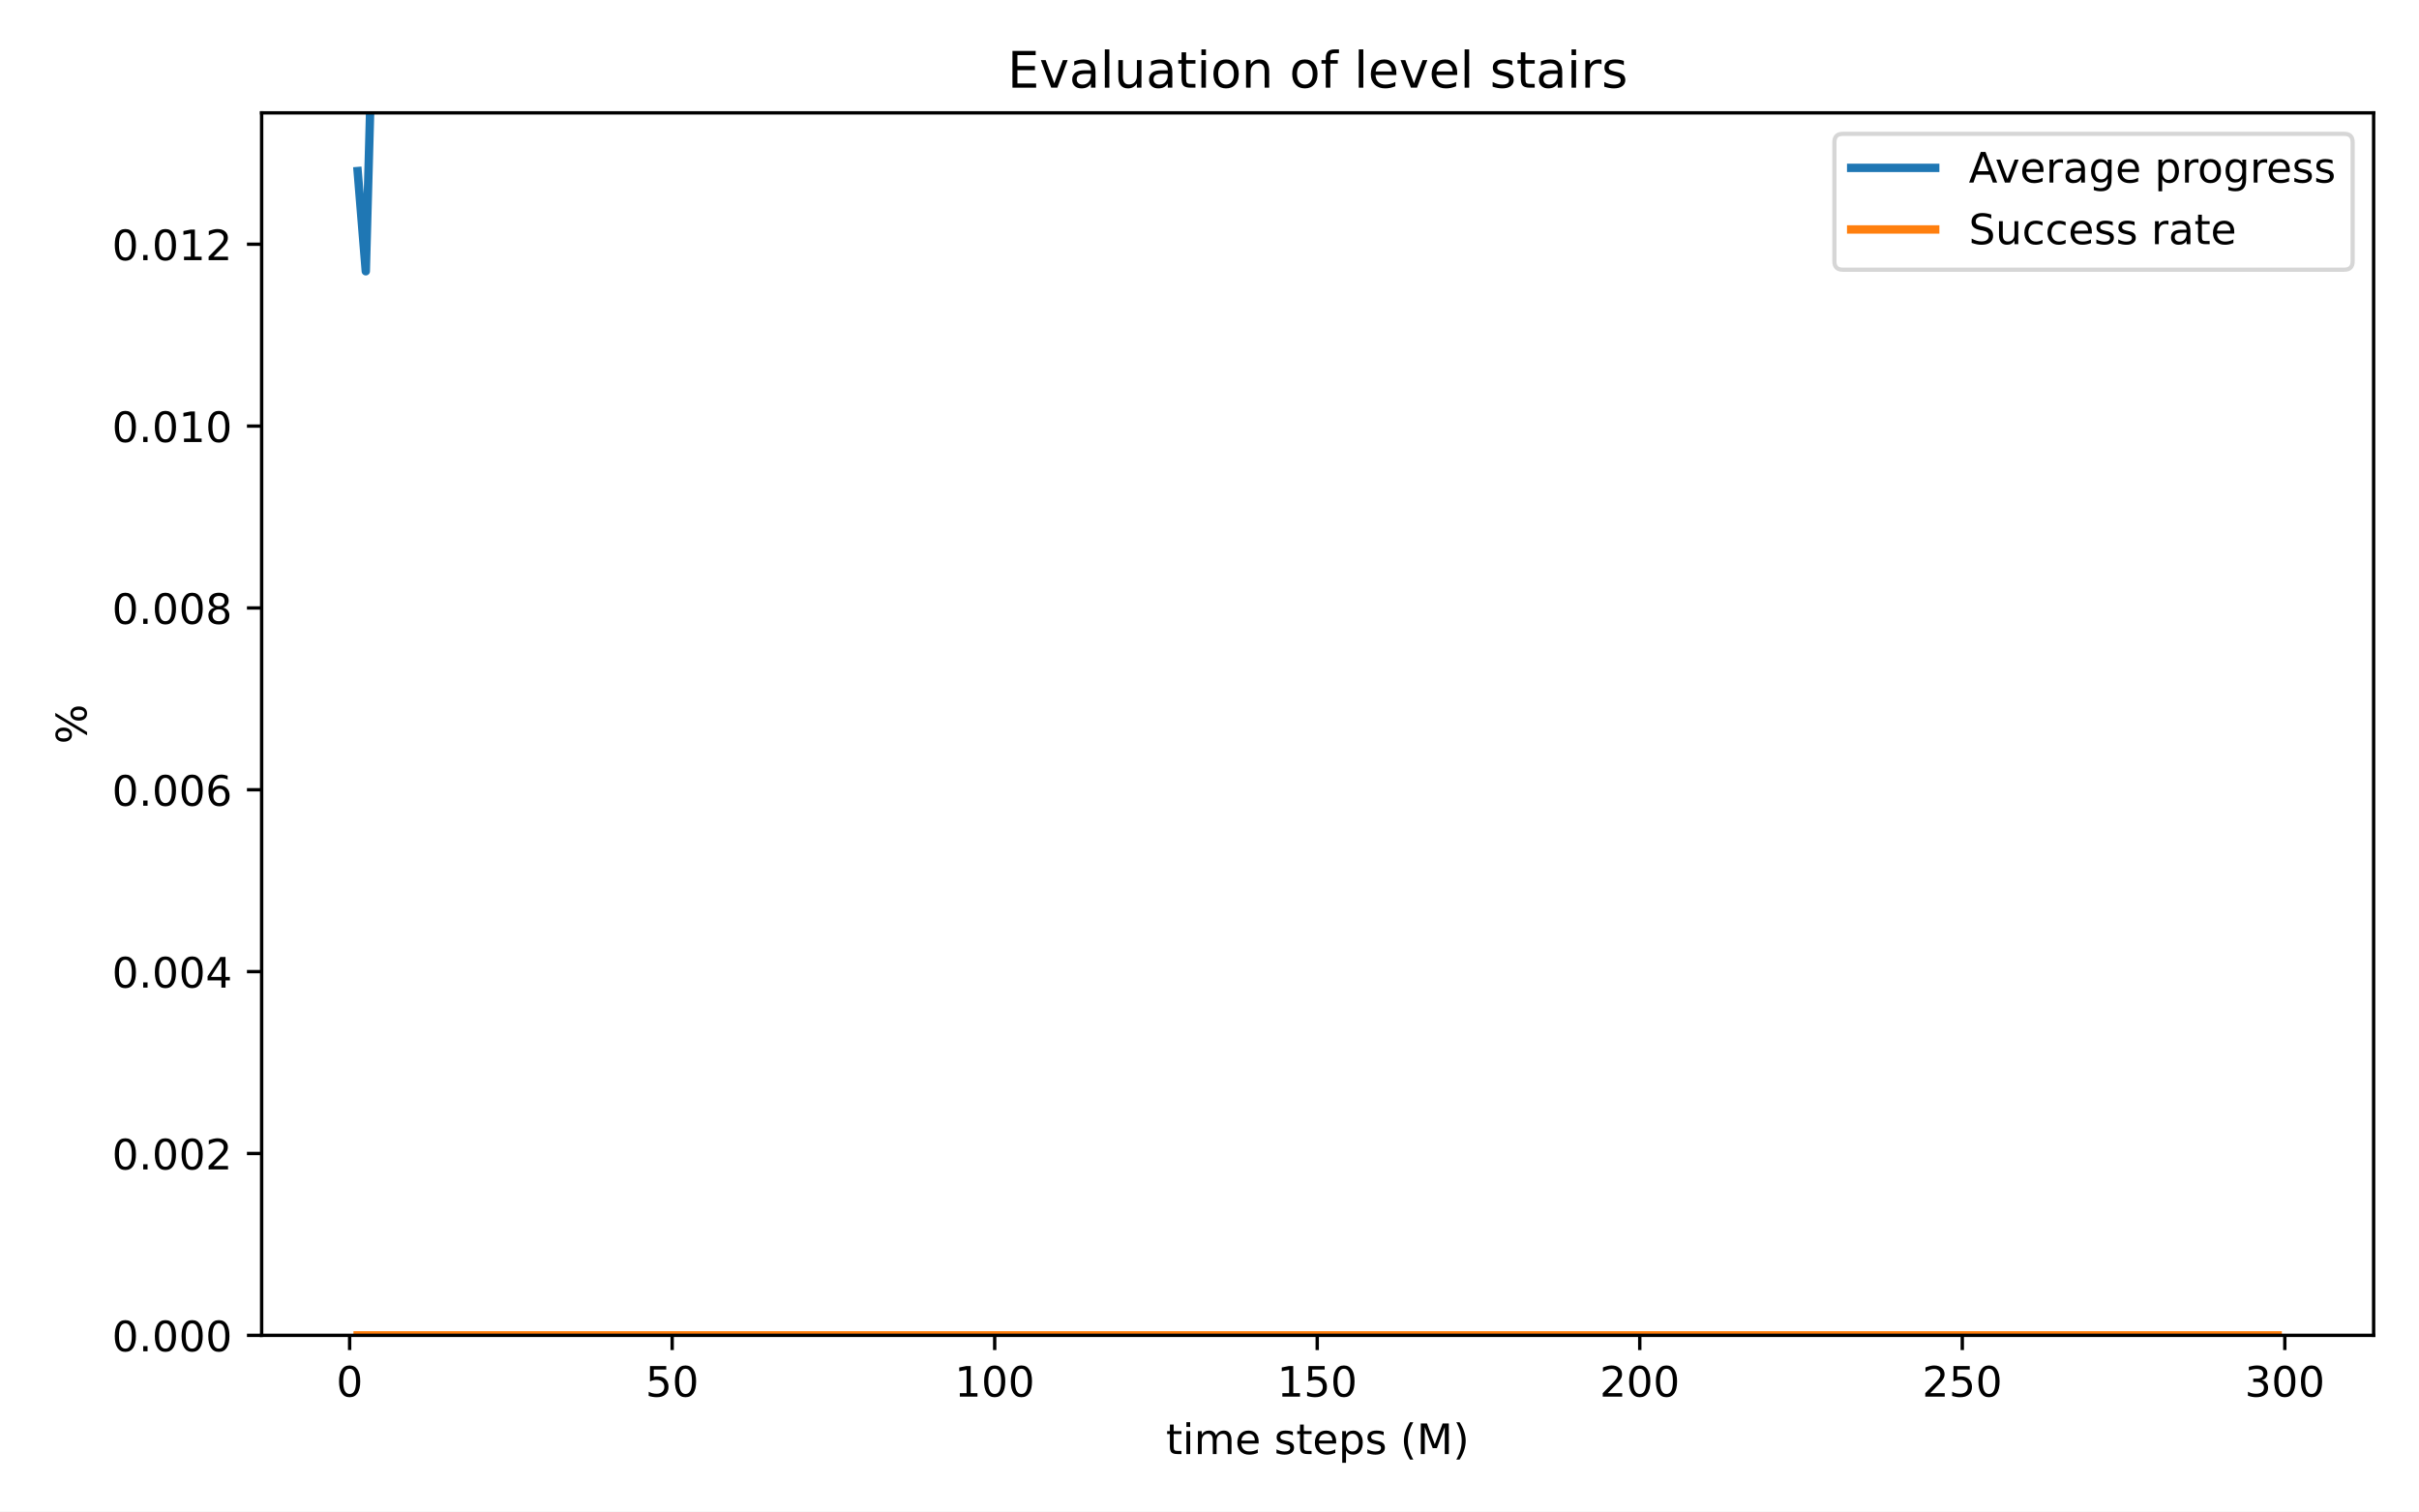
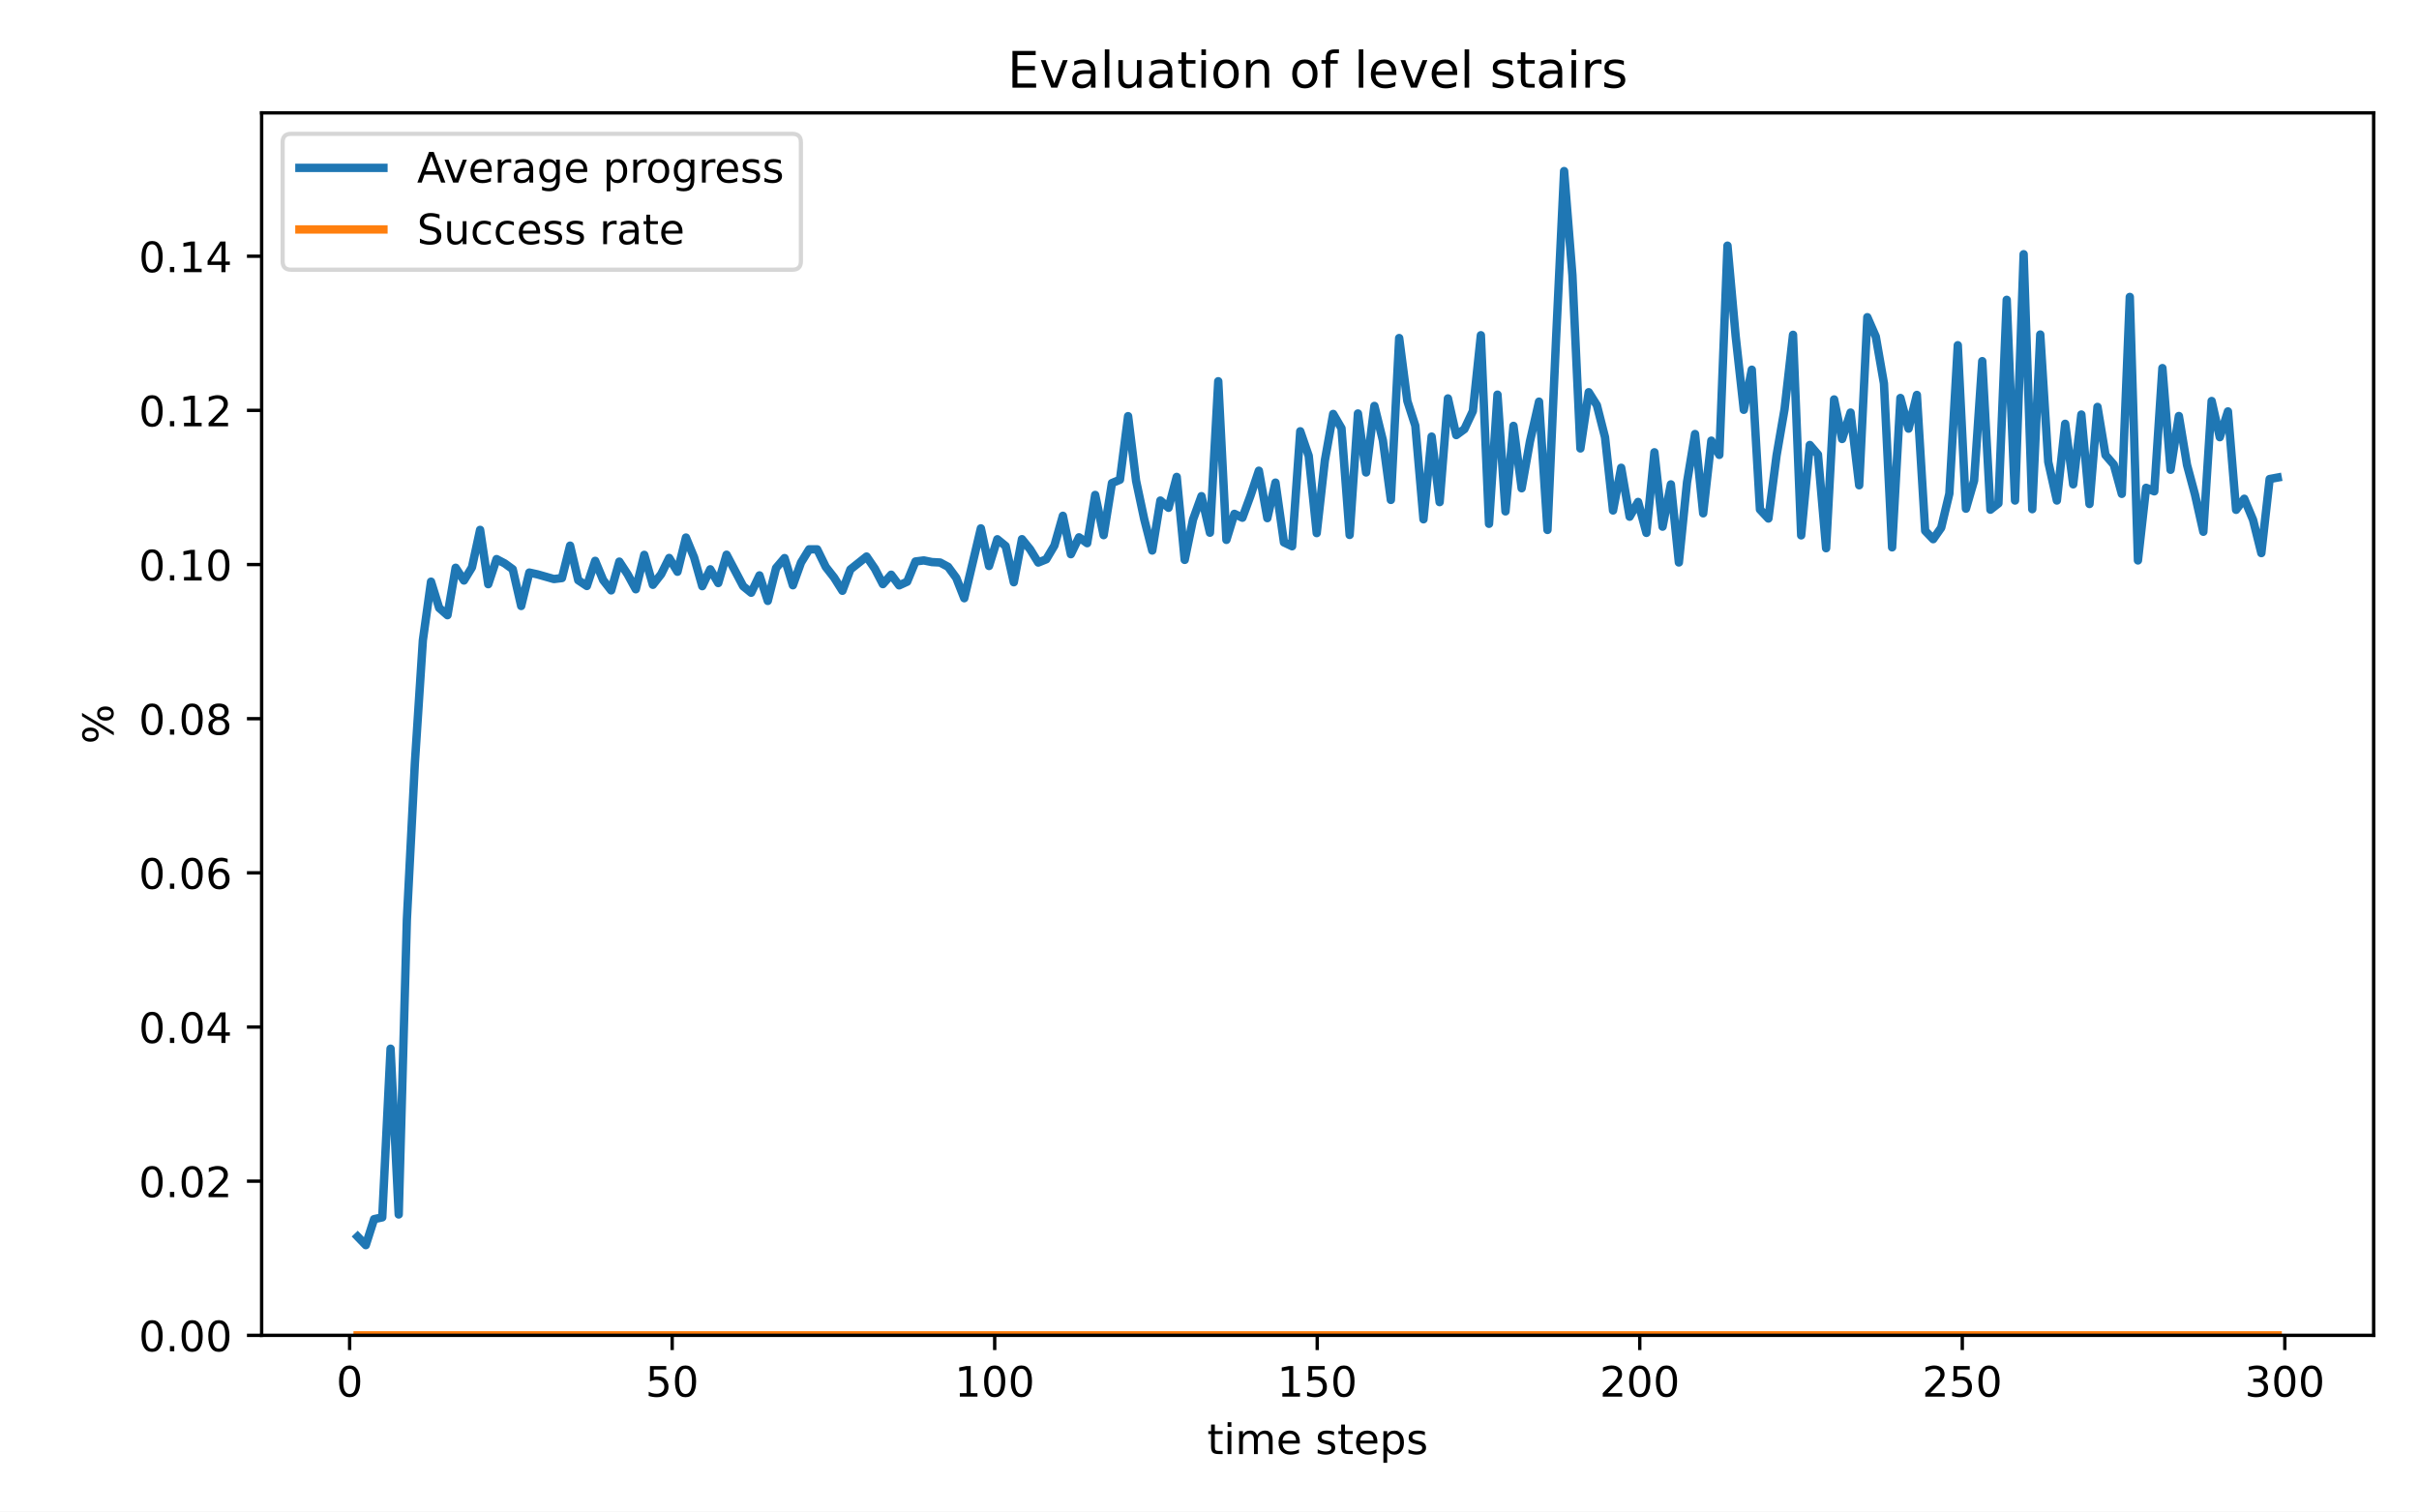
<svg xmlns="http://www.w3.org/2000/svg" xmlns:xlink="http://www.w3.org/1999/xlink" width="576pt" height="360pt" viewBox="0 0 576 360" version="1.1">
  <defs>
    <style type="text/css">*{stroke-linejoin: round; stroke-linecap: butt}</style>
  </defs>
  <g id="figure_1">
    <g id="patch_1">
      <path d="M 0 360  L 576 360  L 576 0  L 0 0  z " style="fill: #ffffff" />
    </g>
    <g id="axes_1">
      <g id="patch_2">
        <path d="M 62.3 318.04  L 565.2 318.04  L 565.2 26.88  L 62.3 26.88  z " style="fill: #ffffff" />
      </g>
      <g id="matplotlib.axis_1">
        <g id="xtick_1">
          <g id="line2d_1">
            <defs>
-               <path id="mb5eb68e9d5" d="M 0 0  L 0 3.5  " style="stroke: #000000; stroke-width: 0.8" />
-             </defs>
-             <g>
-               <use xlink:href="#mb5eb68e9d5" x="83.254" y="318.04" style="stroke: #000000; stroke-width: 0.8" />
+               <path id="m53c267e4ee" d="M 0 0  L 0 3.5  " style="stroke: #000000; stroke-width: 0.8" />
+             </defs>
+             <g>
+               <use xlink:href="#m53c267e4ee" x="83.254" y="318.04" style="stroke: #000000; stroke-width: 0.8" />
            </g>
          </g>
          <g id="text_1">
            <g transform="translate(80.07322 332.6384) scale(0.1 -0.1)">
              <defs>
                <path id="DejaVuSans-30" d="M 2034 4250  Q 1547 4250 1301 3770  Q 1056 3291 1056 2328  Q 1056 1369 1301 889  Q 1547 409 2034 409  Q 2525 409 2770 889  Q 3016 1369 3016 2328  Q 3016 3291 2770 3770  Q 2525 4250 2034 4250  z M 2034 4750  Q 2819 4750 3233 4129  Q 3647 3509 3647 2328  Q 3647 1150 3233 529  Q 2819 -91 2034 -91  Q 1250 -91 836 529  Q 422 1150 422 2328  Q 422 3509 836 4129  Q 1250 4750 2034 4750  z " transform="scale(0.015625)" />
              </defs>
              <use xlink:href="#DejaVuSans-30" />
            </g>
          </g>
        </g>
        <g id="xtick_2">
          <g id="line2d_2">
            <g>
-               <use xlink:href="#mb5eb68e9d5" x="160.054" y="318.04" style="stroke: #000000; stroke-width: 0.8" />
+               <use xlink:href="#m53c267e4ee" x="160.054" y="318.04" style="stroke: #000000; stroke-width: 0.8" />
            </g>
          </g>
          <g id="text_2">
            <g transform="translate(153.6913 332.6384) scale(0.1 -0.1)">
              <defs>
                <path id="DejaVuSans-35" d="M 691 4666  L 3169 4666  L 3169 4134  L 1269 4134  L 1269 2991  Q 1406 3038 1543 3061  Q 1681 3084 1819 3084  Q 2600 3084 3056 2656  Q 3513 2228 3513 1497  Q 3513 744 3044 326  Q 2575 -91 1722 -91  Q 1428 -91 1123 -41  Q 819 9 494 109  L 494 744  Q 775 591 1075 516  Q 1375 441 1709 441  Q 2250 441 2565 725  Q 2881 1009 2881 1497  Q 2881 1984 2565 2268  Q 2250 2553 1709 2553  Q 1456 2553 1204 2497  Q 953 2441 691 2322  L 691 4666  z " transform="scale(0.015625)" />
              </defs>
              <use xlink:href="#DejaVuSans-35" />
              <use xlink:href="#DejaVuSans-30" transform="translate(63.62305 0)" />
            </g>
          </g>
        </g>
        <g id="xtick_3">
          <g id="line2d_3">
            <g>
-               <use xlink:href="#mb5eb68e9d5" x="236.853" y="318.04" style="stroke: #000000; stroke-width: 0.8" />
+               <use xlink:href="#m53c267e4ee" x="236.853" y="318.04" style="stroke: #000000; stroke-width: 0.8" />
            </g>
          </g>
          <g id="text_3">
            <g transform="translate(227.3094 332.6384) scale(0.1 -0.1)">
              <defs>
                <path id="DejaVuSans-31" d="M 794 531  L 1825 531  L 1825 4091  L 703 3866  L 703 4441  L 1819 4666  L 2450 4666  L 2450 531  L 3481 531  L 3481 0  L 794 0  L 794 531  z " transform="scale(0.015625)" />
              </defs>
              <use xlink:href="#DejaVuSans-31" />
              <use xlink:href="#DejaVuSans-30" transform="translate(63.62305 0)" />
              <use xlink:href="#DejaVuSans-30" transform="translate(127.2461 0)" />
            </g>
          </g>
        </g>
        <g id="xtick_4">
          <g id="line2d_4">
            <g>
-               <use xlink:href="#mb5eb68e9d5" x="313.652" y="318.04" style="stroke: #000000; stroke-width: 0.8" />
+               <use xlink:href="#m53c267e4ee" x="313.652" y="318.04" style="stroke: #000000; stroke-width: 0.8" />
            </g>
          </g>
          <g id="text_4">
            <g transform="translate(304.1087 332.6384) scale(0.1 -0.1)">
              <use xlink:href="#DejaVuSans-31" />
              <use xlink:href="#DejaVuSans-35" transform="translate(63.62305 0)" />
              <use xlink:href="#DejaVuSans-30" transform="translate(127.2461 0)" />
            </g>
          </g>
        </g>
        <g id="xtick_5">
          <g id="line2d_5">
            <g>
-               <use xlink:href="#mb5eb68e9d5" x="390.452" y="318.04" style="stroke: #000000; stroke-width: 0.8" />
+               <use xlink:href="#m53c267e4ee" x="390.452" y="318.04" style="stroke: #000000; stroke-width: 0.8" />
            </g>
          </g>
          <g id="text_5">
            <g transform="translate(380.908 332.6384) scale(0.1 -0.1)">
              <defs>
                <path id="DejaVuSans-32" d="M 1228 531  L 3431 531  L 3431 0  L 469 0  L 469 531  Q 828 903 1448 1529  Q 2069 2156 2228 2338  Q 2531 2678 2651 2914  Q 2772 3150 2772 3378  Q 2772 3750 2511 3984  Q 2250 4219 1831 4219  Q 1534 4219 1204 4116  Q 875 4013 500 3803  L 500 4441  Q 881 4594 1212 4672  Q 1544 4750 1819 4750  Q 2544 4750 2975 4387  Q 3406 4025 3406 3419  Q 3406 3131 3298 2873  Q 3191 2616 2906 2266  Q 2828 2175 2409 1742  Q 1991 1309 1228 531  z " transform="scale(0.015625)" />
              </defs>
              <use xlink:href="#DejaVuSans-32" />
              <use xlink:href="#DejaVuSans-30" transform="translate(63.62305 0)" />
              <use xlink:href="#DejaVuSans-30" transform="translate(127.2461 0)" />
            </g>
          </g>
        </g>
        <g id="xtick_6">
          <g id="line2d_6">
            <g>
-               <use xlink:href="#mb5eb68e9d5" x="467.251" y="318.04" style="stroke: #000000; stroke-width: 0.8" />
+               <use xlink:href="#m53c267e4ee" x="467.251" y="318.04" style="stroke: #000000; stroke-width: 0.8" />
            </g>
          </g>
          <g id="text_6">
            <g transform="translate(457.7073 332.6384) scale(0.1 -0.1)">
              <use xlink:href="#DejaVuSans-32" />
              <use xlink:href="#DejaVuSans-35" transform="translate(63.62305 0)" />
              <use xlink:href="#DejaVuSans-30" transform="translate(127.2461 0)" />
            </g>
          </g>
        </g>
        <g id="xtick_7">
          <g id="line2d_7">
            <g>
-               <use xlink:href="#mb5eb68e9d5" x="544.05" y="318.04" style="stroke: #000000; stroke-width: 0.8" />
+               <use xlink:href="#m53c267e4ee" x="544.05" y="318.04" style="stroke: #000000; stroke-width: 0.8" />
            </g>
          </g>
          <g id="text_7">
            <g transform="translate(534.5066 332.6384) scale(0.1 -0.1)">
              <defs>
                <path id="DejaVuSans-33" d="M 2597 2516  Q 3050 2419 3304 2112  Q 3559 1806 3559 1356  Q 3559 666 3084 287  Q 2609 -91 1734 -91  Q 1441 -91 1130 -33  Q 819 25 488 141  L 488 750  Q 750 597 1062 519  Q 1375 441 1716 441  Q 2309 441 2620 675  Q 2931 909 2931 1356  Q 2931 1769 2642 2001  Q 2353 2234 1838 2234  L 1294 2234  L 1294 2753  L 1863 2753  Q 2328 2753 2575 2939  Q 2822 3125 2822 3475  Q 2822 3834 2567 4026  Q 2313 4219 1838 4219  Q 1578 4219 1281 4162  Q 984 4106 628 3988  L 628 4550  Q 988 4650 1302 4700  Q 1616 4750 1894 4750  Q 2613 4750 3031 4423  Q 3450 4097 3450 3541  Q 3450 3153 3228 2886  Q 3006 2619 2597 2516  z " transform="scale(0.015625)" />
              </defs>
              <use xlink:href="#DejaVuSans-33" />
              <use xlink:href="#DejaVuSans-30" transform="translate(63.62305 0)" />
              <use xlink:href="#DejaVuSans-30" transform="translate(127.2461 0)" />
            </g>
          </g>
        </g>
        <g id="text_8">
-           <g transform="translate(277.6398 346.3166) scale(0.1 -0.1)">
+           <g transform="translate(287.4445 346.3166) scale(0.1 -0.1)">
            <defs>
              <path id="DejaVuSans-74" d="M 1172 4494  L 1172 3500  L 2356 3500  L 2356 3053  L 1172 3053  L 1172 1153  Q 1172 725 1289 603  Q 1406 481 1766 481  L 2356 481  L 2356 0  L 1766 0  Q 1100 0 847 248  Q 594 497 594 1153  L 594 3053  L 172 3053  L 172 3500  L 594 3500  L 594 4494  L 1172 4494  z " transform="scale(0.015625)" />
              <path id="DejaVuSans-69" d="M 603 3500  L 1178 3500  L 1178 0  L 603 0  L 603 3500  z M 603 4863  L 1178 4863  L 1178 4134  L 603 4134  L 603 4863  z " transform="scale(0.015625)" />
              <path id="DejaVuSans-6d" d="M 3328 2828  Q 3544 3216 3844 3400  Q 4144 3584 4550 3584  Q 5097 3584 5394 3201  Q 5691 2819 5691 2113  L 5691 0  L 5113 0  L 5113 2094  Q 5113 2597 4934 2840  Q 4756 3084 4391 3084  Q 3944 3084 3684 2787  Q 3425 2491 3425 1978  L 3425 0  L 2847 0  L 2847 2094  Q 2847 2600 2669 2842  Q 2491 3084 2119 3084  Q 1678 3084 1418 2786  Q 1159 2488 1159 1978  L 1159 0  L 581 0  L 581 3500  L 1159 3500  L 1159 2956  Q 1356 3278 1631 3431  Q 1906 3584 2284 3584  Q 2666 3584 2933 3390  Q 3200 3197 3328 2828  z " transform="scale(0.015625)" />
              <path id="DejaVuSans-65" d="M 3597 1894  L 3597 1613  L 953 1613  Q 991 1019 1311 708  Q 1631 397 2203 397  Q 2534 397 2845 478  Q 3156 559 3463 722  L 3463 178  Q 3153 47 2828 -22  Q 2503 -91 2169 -91  Q 1331 -91 842 396  Q 353 884 353 1716  Q 353 2575 817 3079  Q 1281 3584 2069 3584  Q 2775 3584 3186 3129  Q 3597 2675 3597 1894  z M 3022 2063  Q 3016 2534 2758 2815  Q 2500 3097 2075 3097  Q 1594 3097 1305 2825  Q 1016 2553 972 2059  L 3022 2063  z " transform="scale(0.015625)" />
              <path id="DejaVuSans-20" transform="scale(0.015625)" />
              <path id="DejaVuSans-73" d="M 2834 3397  L 2834 2853  Q 2591 2978 2328 3040  Q 2066 3103 1784 3103  Q 1356 3103 1142 2972  Q 928 2841 928 2578  Q 928 2378 1081 2264  Q 1234 2150 1697 2047  L 1894 2003  Q 2506 1872 2764 1633  Q 3022 1394 3022 966  Q 3022 478 2636 193  Q 2250 -91 1575 -91  Q 1294 -91 989 -36  Q 684 19 347 128  L 347 722  Q 666 556 975 473  Q 1284 391 1588 391  Q 1994 391 2212 530  Q 2431 669 2431 922  Q 2431 1156 2273 1281  Q 2116 1406 1581 1522  L 1381 1569  Q 847 1681 609 1914  Q 372 2147 372 2553  Q 372 3047 722 3315  Q 1072 3584 1716 3584  Q 2034 3584 2315 3537  Q 2597 3491 2834 3397  z " transform="scale(0.015625)" />
              <path id="DejaVuSans-70" d="M 1159 525  L 1159 -1331  L 581 -1331  L 581 3500  L 1159 3500  L 1159 2969  Q 1341 3281 1617 3432  Q 1894 3584 2278 3584  Q 2916 3584 3314 3078  Q 3713 2572 3713 1747  Q 3713 922 3314 415  Q 2916 -91 2278 -91  Q 1894 -91 1617 61  Q 1341 213 1159 525  z M 3116 1747  Q 3116 2381 2855 2742  Q 2594 3103 2138 3103  Q 1681 3103 1420 2742  Q 1159 2381 1159 1747  Q 1159 1113 1420 752  Q 1681 391 2138 391  Q 2594 391 2855 752  Q 3116 1113 3116 1747  z " transform="scale(0.015625)" />
-               <path id="DejaVuSans-28" d="M 1984 4856  Q 1566 4138 1362 3434  Q 1159 2731 1159 2009  Q 1159 1288 1364 580  Q 1569 -128 1984 -844  L 1484 -844  Q 1016 -109 783 600  Q 550 1309 550 2009  Q 550 2706 781 3412  Q 1013 4119 1484 4856  L 1984 4856  z " transform="scale(0.015625)" />
-               <path id="DejaVuSans-4d" d="M 628 4666  L 1569 4666  L 2759 1491  L 3956 4666  L 4897 4666  L 4897 0  L 4281 0  L 4281 4097  L 3078 897  L 2444 897  L 1241 4097  L 1241 0  L 628 0  L 628 4666  z " transform="scale(0.015625)" />
-               <path id="DejaVuSans-29" d="M 513 4856  L 1013 4856  Q 1481 4119 1714 3412  Q 1947 2706 1947 2009  Q 1947 1309 1714 600  Q 1481 -109 1013 -844  L 513 -844  Q 928 -128 1133 580  Q 1338 1288 1338 2009  Q 1338 2731 1133 3434  Q 928 4138 513 4856  z " transform="scale(0.015625)" />
            </defs>
            <use xlink:href="#DejaVuSans-74" />
            <use xlink:href="#DejaVuSans-69" transform="translate(39.20898 0)" />
            <use xlink:href="#DejaVuSans-6d" transform="translate(66.99219 0)" />
            <use xlink:href="#DejaVuSans-65" transform="translate(164.4043 0)" />
            <use xlink:href="#DejaVuSans-20" transform="translate(225.9277 0)" />
            <use xlink:href="#DejaVuSans-73" transform="translate(257.7148 0)" />
            <use xlink:href="#DejaVuSans-74" transform="translate(309.8145 0)" />
            <use xlink:href="#DejaVuSans-65" transform="translate(349.0234 0)" />
            <use xlink:href="#DejaVuSans-70" transform="translate(410.5469 0)" />
            <use xlink:href="#DejaVuSans-73" transform="translate(474.0234 0)" />
-             <use xlink:href="#DejaVuSans-20" transform="translate(526.123 0)" />
-             <use xlink:href="#DejaVuSans-28" transform="translate(557.9102 0)" />
-             <use xlink:href="#DejaVuSans-4d" transform="translate(596.9238 0)" />
-             <use xlink:href="#DejaVuSans-29" transform="translate(683.2031 0)" />
          </g>
        </g>
      </g>
      <g id="matplotlib.axis_2">
        <g id="ytick_1">
          <g id="line2d_8">
            <defs>
-               <path id="mfdbe620d5a" d="M 0 0  L -3.5 0  " style="stroke: #000000; stroke-width: 0.8" />
-             </defs>
-             <g>
-               <use xlink:href="#mfdbe620d5a" x="62.3" y="318.04" style="stroke: #000000; stroke-width: 0.8" />
+               <path id="md6668e023e" d="M 0 0  L -3.5 0  " style="stroke: #000000; stroke-width: 0.8" />
+             </defs>
+             <g>
+               <use xlink:href="#md6668e023e" x="62.3" y="318.04" style="stroke: #000000; stroke-width: 0.8" />
            </g>
          </g>
          <g id="text_9">
-             <g transform="translate(26.67188 321.8392) scale(0.1 -0.1)">
+             <g transform="translate(33.03437 321.8392) scale(0.1 -0.1)">
              <defs>
                <path id="DejaVuSans-2e" d="M 684 794  L 1344 794  L 1344 0  L 684 0  L 684 794  z " transform="scale(0.015625)" />
              </defs>
              <use xlink:href="#DejaVuSans-30" />
              <use xlink:href="#DejaVuSans-2e" transform="translate(63.62305 0)" />
              <use xlink:href="#DejaVuSans-30" transform="translate(95.41016 0)" />
              <use xlink:href="#DejaVuSans-30" transform="translate(159.0332 0)" />
-               <use xlink:href="#DejaVuSans-30" transform="translate(222.6562 0)" />
            </g>
          </g>
        </g>
        <g id="ytick_2">
          <g id="line2d_9">
            <g>
-               <use xlink:href="#mfdbe620d5a" x="62.3" y="274.728" style="stroke: #000000; stroke-width: 0.8" />
+               <use xlink:href="#md6668e023e" x="62.3" y="281.323" style="stroke: #000000; stroke-width: 0.8" />
            </g>
          </g>
          <g id="text_10">
-             <g transform="translate(26.67188 278.5275) scale(0.1 -0.1)">
+             <g transform="translate(33.03437 285.1222) scale(0.1 -0.1)">
              <use xlink:href="#DejaVuSans-30" />
              <use xlink:href="#DejaVuSans-2e" transform="translate(63.62305 0)" />
              <use xlink:href="#DejaVuSans-30" transform="translate(95.41016 0)" />
-               <use xlink:href="#DejaVuSans-30" transform="translate(159.0332 0)" />
-               <use xlink:href="#DejaVuSans-32" transform="translate(222.6562 0)" />
+               <use xlink:href="#DejaVuSans-32" transform="translate(159.0332 0)" />
            </g>
          </g>
        </g>
        <g id="ytick_3">
          <g id="line2d_10">
            <g>
-               <use xlink:href="#mfdbe620d5a" x="62.3" y="231.417" style="stroke: #000000; stroke-width: 0.8" />
+               <use xlink:href="#md6668e023e" x="62.3" y="244.606" style="stroke: #000000; stroke-width: 0.8" />
            </g>
          </g>
          <g id="text_11">
-             <g transform="translate(26.67188 235.2158) scale(0.1 -0.1)">
+             <g transform="translate(33.03437 248.4052) scale(0.1 -0.1)">
              <defs>
                <path id="DejaVuSans-34" d="M 2419 4116  L 825 1625  L 2419 1625  L 2419 4116  z M 2253 4666  L 3047 4666  L 3047 1625  L 3713 1625  L 3713 1100  L 3047 1100  L 3047 0  L 2419 0  L 2419 1100  L 313 1100  L 313 1709  L 2253 4666  z " transform="scale(0.015625)" />
              </defs>
              <use xlink:href="#DejaVuSans-30" />
              <use xlink:href="#DejaVuSans-2e" transform="translate(63.62305 0)" />
              <use xlink:href="#DejaVuSans-30" transform="translate(95.41016 0)" />
-               <use xlink:href="#DejaVuSans-30" transform="translate(159.0332 0)" />
-               <use xlink:href="#DejaVuSans-34" transform="translate(222.6562 0)" />
+               <use xlink:href="#DejaVuSans-34" transform="translate(159.0332 0)" />
            </g>
          </g>
        </g>
        <g id="ytick_4">
          <g id="line2d_11">
            <g>
-               <use xlink:href="#mfdbe620d5a" x="62.3" y="188.105" style="stroke: #000000; stroke-width: 0.8" />
+               <use xlink:href="#md6668e023e" x="62.3" y="207.889" style="stroke: #000000; stroke-width: 0.8" />
            </g>
          </g>
          <g id="text_12">
-             <g transform="translate(26.67188 191.9041) scale(0.1 -0.1)">
+             <g transform="translate(33.03437 211.6882) scale(0.1 -0.1)">
              <defs>
                <path id="DejaVuSans-36" d="M 2113 2584  Q 1688 2584 1439 2293  Q 1191 2003 1191 1497  Q 1191 994 1439 701  Q 1688 409 2113 409  Q 2538 409 2786 701  Q 3034 994 3034 1497  Q 3034 2003 2786 2293  Q 2538 2584 2113 2584  z M 3366 4563  L 3366 3988  Q 3128 4100 2886 4159  Q 2644 4219 2406 4219  Q 1781 4219 1451 3797  Q 1122 3375 1075 2522  Q 1259 2794 1537 2939  Q 1816 3084 2150 3084  Q 2853 3084 3261 2657  Q 3669 2231 3669 1497  Q 3669 778 3244 343  Q 2819 -91 2113 -91  Q 1303 -91 875 529  Q 447 1150 447 2328  Q 447 3434 972 4092  Q 1497 4750 2381 4750  Q 2619 4750 2861 4703  Q 3103 4656 3366 4563  z " transform="scale(0.015625)" />
              </defs>
              <use xlink:href="#DejaVuSans-30" />
              <use xlink:href="#DejaVuSans-2e" transform="translate(63.62305 0)" />
              <use xlink:href="#DejaVuSans-30" transform="translate(95.41016 0)" />
-               <use xlink:href="#DejaVuSans-30" transform="translate(159.0332 0)" />
-               <use xlink:href="#DejaVuSans-36" transform="translate(222.6562 0)" />
+               <use xlink:href="#DejaVuSans-36" transform="translate(159.0332 0)" />
            </g>
          </g>
        </g>
        <g id="ytick_5">
          <g id="line2d_12">
            <g>
-               <use xlink:href="#mfdbe620d5a" x="62.3" y="144.793" style="stroke: #000000; stroke-width: 0.8" />
+               <use xlink:href="#md6668e023e" x="62.3" y="171.172" style="stroke: #000000; stroke-width: 0.8" />
            </g>
          </g>
          <g id="text_13">
-             <g transform="translate(26.67188 148.5924) scale(0.1 -0.1)">
+             <g transform="translate(33.03437 174.9711) scale(0.1 -0.1)">
              <defs>
                <path id="DejaVuSans-38" d="M 2034 2216  Q 1584 2216 1326 1975  Q 1069 1734 1069 1313  Q 1069 891 1326 650  Q 1584 409 2034 409  Q 2484 409 2743 651  Q 3003 894 3003 1313  Q 3003 1734 2745 1975  Q 2488 2216 2034 2216  z M 1403 2484  Q 997 2584 770 2862  Q 544 3141 544 3541  Q 544 4100 942 4425  Q 1341 4750 2034 4750  Q 2731 4750 3128 4425  Q 3525 4100 3525 3541  Q 3525 3141 3298 2862  Q 3072 2584 2669 2484  Q 3125 2378 3379 2068  Q 3634 1759 3634 1313  Q 3634 634 3220 271  Q 2806 -91 2034 -91  Q 1263 -91 848 271  Q 434 634 434 1313  Q 434 1759 690 2068  Q 947 2378 1403 2484  z M 1172 3481  Q 1172 3119 1398 2916  Q 1625 2713 2034 2713  Q 2441 2713 2670 2916  Q 2900 3119 2900 3481  Q 2900 3844 2670 4047  Q 2441 4250 2034 4250  Q 1625 4250 1398 4047  Q 1172 3844 1172 3481  z " transform="scale(0.015625)" />
              </defs>
              <use xlink:href="#DejaVuSans-30" />
              <use xlink:href="#DejaVuSans-2e" transform="translate(63.62305 0)" />
              <use xlink:href="#DejaVuSans-30" transform="translate(95.41016 0)" />
-               <use xlink:href="#DejaVuSans-30" transform="translate(159.0332 0)" />
-               <use xlink:href="#DejaVuSans-38" transform="translate(222.6562 0)" />
+               <use xlink:href="#DejaVuSans-38" transform="translate(159.0332 0)" />
            </g>
          </g>
        </g>
        <g id="ytick_6">
          <g id="line2d_13">
            <g>
-               <use xlink:href="#mfdbe620d5a" x="62.3" y="101.481" style="stroke: #000000; stroke-width: 0.8" />
+               <use xlink:href="#md6668e023e" x="62.3" y="134.455" style="stroke: #000000; stroke-width: 0.8" />
            </g>
          </g>
          <g id="text_14">
-             <g transform="translate(26.67188 105.2807) scale(0.1 -0.1)">
-               <use xlink:href="#DejaVuSans-30" />
-               <use xlink:href="#DejaVuSans-2e" transform="translate(63.62305 0)" />
-               <use xlink:href="#DejaVuSans-30" transform="translate(95.41016 0)" />
-               <use xlink:href="#DejaVuSans-31" transform="translate(159.0332 0)" />
-               <use xlink:href="#DejaVuSans-30" transform="translate(222.6562 0)" />
+             <g transform="translate(33.03437 138.2541) scale(0.1 -0.1)">
+               <use xlink:href="#DejaVuSans-30" />
+               <use xlink:href="#DejaVuSans-2e" transform="translate(63.62305 0)" />
+               <use xlink:href="#DejaVuSans-31" transform="translate(95.41016 0)" />
+               <use xlink:href="#DejaVuSans-30" transform="translate(159.0332 0)" />
            </g>
          </g>
        </g>
        <g id="ytick_7">
          <g id="line2d_14">
            <g>
-               <use xlink:href="#mfdbe620d5a" x="62.3" y="58.17" style="stroke: #000000; stroke-width: 0.8" />
+               <use xlink:href="#md6668e023e" x="62.3" y="97.738" style="stroke: #000000; stroke-width: 0.8" />
            </g>
          </g>
          <g id="text_15">
-             <g transform="translate(26.67188 61.96899) scale(0.1 -0.1)">
-               <use xlink:href="#DejaVuSans-30" />
-               <use xlink:href="#DejaVuSans-2e" transform="translate(63.62305 0)" />
-               <use xlink:href="#DejaVuSans-30" transform="translate(95.41016 0)" />
-               <use xlink:href="#DejaVuSans-31" transform="translate(159.0332 0)" />
-               <use xlink:href="#DejaVuSans-32" transform="translate(222.6562 0)" />
-             </g>
-           </g>
-         </g>
-         <g id="text_16">
-           <g transform="translate(20.59219 177.2108) rotate(-90) scale(0.1 -0.1)">
+             <g transform="translate(33.03437 101.5371) scale(0.1 -0.1)">
+               <use xlink:href="#DejaVuSans-30" />
+               <use xlink:href="#DejaVuSans-2e" transform="translate(63.62305 0)" />
+               <use xlink:href="#DejaVuSans-31" transform="translate(95.41016 0)" />
+               <use xlink:href="#DejaVuSans-32" transform="translate(159.0332 0)" />
+             </g>
+           </g>
+         </g>
+         <g id="ytick_8">
+           <g id="line2d_15">
+             <g>
+               <use xlink:href="#md6668e023e" x="62.3" y="61.021" style="stroke: #000000; stroke-width: 0.8" />
+             </g>
+           </g>
+           <g id="text_16">
+             <g transform="translate(33.03437 64.82007) scale(0.1 -0.1)">
+               <use xlink:href="#DejaVuSans-30" />
+               <use xlink:href="#DejaVuSans-2e" transform="translate(63.62305 0)" />
+               <use xlink:href="#DejaVuSans-31" transform="translate(95.41016 0)" />
+               <use xlink:href="#DejaVuSans-34" transform="translate(159.0332 0)" />
+             </g>
+           </g>
+         </g>
+         <g id="text_17">
+           <g transform="translate(26.95469 177.2108) rotate(-90) scale(0.1 -0.1)">
            <defs>
              <path id="DejaVuSans-25" d="M 4653 2053  Q 4381 2053 4226 1822  Q 4072 1591 4072 1178  Q 4072 772 4226 539  Q 4381 306 4653 306  Q 4919 306 5073 539  Q 5228 772 5228 1178  Q 5228 1588 5073 1820  Q 4919 2053 4653 2053  z M 4653 2450  Q 5147 2450 5437 2106  Q 5728 1763 5728 1178  Q 5728 594 5436 251  Q 5144 -91 4653 -91  Q 4153 -91 3862 251  Q 3572 594 3572 1178  Q 3572 1766 3864 2108  Q 4156 2450 4653 2450  z M 1428 4353  Q 1159 4353 1004 4120  Q 850 3888 850 3481  Q 850 3069 1003 2837  Q 1156 2606 1428 2606  Q 1700 2606 1854 2837  Q 2009 3069 2009 3481  Q 2009 3884 1853 4118  Q 1697 4353 1428 4353  z M 4250 4750  L 4750 4750  L 1831 -91  L 1331 -91  L 4250 4750  z M 1428 4750  Q 1922 4750 2215 4408  Q 2509 4066 2509 3481  Q 2509 2891 2217 2550  Q 1925 2209 1428 2209  Q 931 2209 642 2551  Q 353 2894 353 3481  Q 353 4063 643 4406  Q 934 4750 1428 4750  z " transform="scale(0.015625)" />
            </defs>
            <use xlink:href="#DejaVuSans-25" />
          </g>
        </g>
      </g>
-       <g id="line2d_15">
-         <path d="M 85.159 40.745  L 87.101 64.606  L 88.877 -1  L 88.877 -1  " clip-path="url(#p3df0f8cfaf)" style="fill: none; stroke: #1f77b4; stroke-width: 2; stroke-linecap: square" />
-       </g>
      <g id="line2d_16">
-         <path d="M 85.159 318.04  L 542.341 318.04  L 542.341 318.04  " clip-path="url(#p3df0f8cfaf)" style="fill: none; stroke: #ff7f0e; stroke-width: 2; stroke-linecap: square" />
+         <path d="M 85.159 294.533  L 87.101 296.555  L 89.079 290.363  L 91.02 289.943  L 92.999 249.771  L 94.94 289.252  L 96.882 219.036  L 98.786 181.75  L 100.691 152.484  L 102.632 138.54  L 104.574 144.793  L 106.552 146.522  L 108.494 135.227  L 110.472 138.259  L 112.377 135.138  L 114.318 126.202  L 116.26 139.142  L 118.238 133.161  L 120.179 134.186  L 122.084 135.576  L 124.099 144.327  L 126.041 136.367  L 127.982 136.796  L 131.902 137.913  L 133.807 137.677  L 135.748 129.957  L 137.69 138.194  L 139.742 139.565  L 141.72 133.58  L 143.625 138.164  L 145.529 140.613  L 147.471 133.763  L 149.449 136.787  L 151.391 140.344  L 153.406 132.15  L 155.458 139.282  L 157.436 136.748  L 159.341 132.889  L 161.319 136.174  L 163.334 128.029  L 165.276 132.756  L 167.217 139.608  L 169.122 135.597  L 171.027 138.867  L 173.005 132.117  L 176.962 139.621  L 178.866 141.171  L 180.845 137.043  L 182.823 143.117  L 184.801 135.279  L 186.816 132.92  L 188.795 139.392  L 190.736 133.985  L 192.678 130.83  L 194.582 130.836  L 196.634 135.03  L 198.613 137.564  L 200.591 140.704  L 202.496 135.62  L 206.342 132.553  L 208.32 135.454  L 210.225 139.123  L 212.203 136.881  L 214.108 139.418  L 216.012 138.547  L 217.991 133.73  L 219.969 133.477  L 221.911 133.873  L 223.852 133.978  L 225.757 135  L 227.698 137.638  L 229.603 142.477  L 233.559 125.844  L 235.501 134.799  L 237.479 128.437  L 239.458 130.046  L 241.399 138.675  L 243.341 128.416  L 245.282 130.824  L 247.224 133.983  L 249.128 133.21  L 251.07 129.933  L 253.085 122.852  L 254.989 131.996  L 256.931 127.969  L 258.872 129.371  L 260.777 117.88  L 262.792 127.454  L 264.771 115.054  L 266.675 114.261  L 268.617 99.117  L 270.521 114.537  L 272.463 123.686  L 274.367 131.116  L 276.309 119.215  L 278.25 120.941  L 280.192 113.587  L 282.096 133.348  L 284.075 123.745  L 286.09 118.17  L 288.105 126.876  L 290.084 90.803  L 292.025 128.583  L 293.93 122.385  L 295.834 123.307  L 297.739 118.124  L 299.754 112.112  L 301.769 123.409  L 303.711 114.944  L 305.726 129.182  L 307.668 130.103  L 309.609 102.717  L 311.624 108.574  L 313.529 126.973  L 315.47 109.666  L 317.449 98.592  L 319.427 102.004  L 321.368 127.407  L 323.347 98.478  L 325.288 112.53  L 327.267 96.681  L 329.282 104.865  L 331.186 119.063  L 333.165 80.515  L 335.106 95.498  L 337.011 101.401  L 338.952 123.677  L 340.894 103.987  L 342.798 119.592  L 344.777 94.893  L 346.755 103.627  L 348.697 102.208  L 350.712 97.911  L 352.616 79.844  L 354.558 124.756  L 356.573 93.993  L 358.478 121.796  L 360.382 101.432  L 362.324 116.291  L 364.302 105.144  L 366.465 95.664  L 368.48 126.216  L 370.532 80.495  L 372.437 40.745  L 374.415 65.526  L 376.32 106.807  L 378.298 93.412  L 380.24 96.514  L 382.181 104.146  L 384.086 121.58  L 386.027 111.41  L 388.042 123.064  L 390.058 119.55  L 392.036 126.916  L 393.941 107.723  L 395.882 125.434  L 397.86 115.369  L 399.765 133.965  L 401.706 114.856  L 403.611 103.374  L 405.553 122.26  L 407.494 104.954  L 409.399 108.337  L 411.34 58.51  L 413.282 80.038  L 415.223 97.603  L 417.128 88.06  L 419.069 121.342  L 421.084 123.496  L 423.026 108.486  L 424.93 97.447  L 426.946 79.74  L 428.887 127.507  L 430.939 105.986  L 432.881 108.253  L 434.822 130.568  L 436.727 95.135  L 438.631 104.555  L 440.647 98.263  L 442.699 115.576  L 444.64 75.545  L 446.655 80.168  L 448.597 91.331  L 450.538 130.362  L 452.517 94.79  L 454.458 102.09  L 456.437 94.06  L 458.415 126.424  L 460.319 128.414  L 462.224 125.691  L 464.166 117.579  L 466.181 82.223  L 468.122 121.153  L 470.064 114.461  L 472.005 86.014  L 473.947 121.392  L 475.851 119.899  L 477.83 71.41  L 479.808 119.212  L 481.86 60.548  L 483.912 121.268  L 485.817 79.676  L 487.721 110.015  L 489.773 119.209  L 491.752 100.938  L 493.656 115.351  L 495.598 98.732  L 497.539 120.036  L 499.444 96.913  L 501.349 108.376  L 503.327 110.667  L 505.232 117.625  L 507.136 70.721  L 509.078 133.481  L 511.019 116.182  L 512.961 117.021  L 514.902 87.673  L 516.844 111.889  L 518.822 99.082  L 520.763 110.75  L 522.668 117.84  L 524.646 126.645  L 526.625 95.511  L 528.566 104.123  L 530.508 97.988  L 532.449 121.427  L 534.391 118.789  L 536.48 123.801  L 538.458 131.735  L 540.436 114.091  L 542.341 113.737  L 542.341 113.737  " clip-path="url(#p11924939ef)" style="fill: none; stroke: #1f77b4; stroke-width: 2; stroke-linecap: square" />
+       </g>
+       <g id="line2d_17">
+         <path d="M 85.159 318.04  L 542.341 318.04  L 542.341 318.04  " clip-path="url(#p11924939ef)" style="fill: none; stroke: #ff7f0e; stroke-width: 2; stroke-linecap: square" />
      </g>
      <g id="patch_3">
        <path d="M 62.3 318.04  L 62.3 26.88  " style="fill: none; stroke: #000000; stroke-width: 0.8; stroke-linejoin: miter; stroke-linecap: square" />
      </g>
      <g id="patch_4">
        <path d="M 565.2 318.04  L 565.2 26.88  " style="fill: none; stroke: #000000; stroke-width: 0.8; stroke-linejoin: miter; stroke-linecap: square" />
      </g>
      <g id="patch_5">
        <path d="M 62.3 318.04  L 565.2 318.04  " style="fill: none; stroke: #000000; stroke-width: 0.8; stroke-linejoin: miter; stroke-linecap: square" />
      </g>
      <g id="patch_6">
        <path d="M 62.3 26.88  L 565.2 26.88  " style="fill: none; stroke: #000000; stroke-width: 0.8; stroke-linejoin: miter; stroke-linecap: square" />
      </g>
-       <g id="text_17">
+       <g id="text_18">
        <g transform="translate(239.905 20.88) scale(0.12 -0.12)">
          <defs>
            <path id="DejaVuSans-45" d="M 628 4666  L 3578 4666  L 3578 4134  L 1259 4134  L 1259 2753  L 3481 2753  L 3481 2222  L 1259 2222  L 1259 531  L 3634 531  L 3634 0  L 628 0  L 628 4666  z " transform="scale(0.015625)" />
            <path id="DejaVuSans-76" d="M 191 3500  L 800 3500  L 1894 563  L 2988 3500  L 3597 3500  L 2284 0  L 1503 0  L 191 3500  z " transform="scale(0.015625)" />
            <path id="DejaVuSans-61" d="M 2194 1759  Q 1497 1759 1228 1600  Q 959 1441 959 1056  Q 959 750 1161 570  Q 1363 391 1709 391  Q 2188 391 2477 730  Q 2766 1069 2766 1631  L 2766 1759  L 2194 1759  z M 3341 1997  L 3341 0  L 2766 0  L 2766 531  Q 2569 213 2275 61  Q 1981 -91 1556 -91  Q 1019 -91 701 211  Q 384 513 384 1019  Q 384 1609 779 1909  Q 1175 2209 1959 2209  L 2766 2209  L 2766 2266  Q 2766 2663 2505 2880  Q 2244 3097 1772 3097  Q 1472 3097 1187 3025  Q 903 2953 641 2809  L 641 3341  Q 956 3463 1253 3523  Q 1550 3584 1831 3584  Q 2591 3584 2966 3190  Q 3341 2797 3341 1997  z " transform="scale(0.015625)" />
            <path id="DejaVuSans-6c" d="M 603 4863  L 1178 4863  L 1178 0  L 603 0  L 603 4863  z " transform="scale(0.015625)" />
            <path id="DejaVuSans-75" d="M 544 1381  L 544 3500  L 1119 3500  L 1119 1403  Q 1119 906 1312 657  Q 1506 409 1894 409  Q 2359 409 2629 706  Q 2900 1003 2900 1516  L 2900 3500  L 3475 3500  L 3475 0  L 2900 0  L 2900 538  Q 2691 219 2414 64  Q 2138 -91 1772 -91  Q 1169 -91 856 284  Q 544 659 544 1381  z M 1991 3584  L 1991 3584  z " transform="scale(0.015625)" />
            <path id="DejaVuSans-6f" d="M 1959 3097  Q 1497 3097 1228 2736  Q 959 2375 959 1747  Q 959 1119 1226 758  Q 1494 397 1959 397  Q 2419 397 2687 759  Q 2956 1122 2956 1747  Q 2956 2369 2687 2733  Q 2419 3097 1959 3097  z M 1959 3584  Q 2709 3584 3137 3096  Q 3566 2609 3566 1747  Q 3566 888 3137 398  Q 2709 -91 1959 -91  Q 1206 -91 779 398  Q 353 888 353 1747  Q 353 2609 779 3096  Q 1206 3584 1959 3584  z " transform="scale(0.015625)" />
            <path id="DejaVuSans-6e" d="M 3513 2113  L 3513 0  L 2938 0  L 2938 2094  Q 2938 2591 2744 2837  Q 2550 3084 2163 3084  Q 1697 3084 1428 2787  Q 1159 2491 1159 1978  L 1159 0  L 581 0  L 581 3500  L 1159 3500  L 1159 2956  Q 1366 3272 1645 3428  Q 1925 3584 2291 3584  Q 2894 3584 3203 3211  Q 3513 2838 3513 2113  z " transform="scale(0.015625)" />
            <path id="DejaVuSans-66" d="M 2375 4863  L 2375 4384  L 1825 4384  Q 1516 4384 1395 4259  Q 1275 4134 1275 3809  L 1275 3500  L 2222 3500  L 2222 3053  L 1275 3053  L 1275 0  L 697 0  L 697 3053  L 147 3053  L 147 3500  L 697 3500  L 697 3744  Q 697 4328 969 4595  Q 1241 4863 1831 4863  L 2375 4863  z " transform="scale(0.015625)" />
            <path id="DejaVuSans-72" d="M 2631 2963  Q 2534 3019 2420 3045  Q 2306 3072 2169 3072  Q 1681 3072 1420 2755  Q 1159 2438 1159 1844  L 1159 0  L 581 0  L 581 3500  L 1159 3500  L 1159 2956  Q 1341 3275 1631 3429  Q 1922 3584 2338 3584  Q 2397 3584 2469 3576  Q 2541 3569 2628 3553  L 2631 2963  z " transform="scale(0.015625)" />
          </defs>
          <use xlink:href="#DejaVuSans-45" />
          <use xlink:href="#DejaVuSans-76" transform="translate(63.18359 0)" />
          <use xlink:href="#DejaVuSans-61" transform="translate(122.3633 0)" />
          <use xlink:href="#DejaVuSans-6c" transform="translate(183.6426 0)" />
          <use xlink:href="#DejaVuSans-75" transform="translate(211.4258 0)" />
          <use xlink:href="#DejaVuSans-61" transform="translate(274.8047 0)" />
          <use xlink:href="#DejaVuSans-74" transform="translate(336.084 0)" />
          <use xlink:href="#DejaVuSans-69" transform="translate(375.293 0)" />
          <use xlink:href="#DejaVuSans-6f" transform="translate(403.0762 0)" />
          <use xlink:href="#DejaVuSans-6e" transform="translate(464.2578 0)" />
          <use xlink:href="#DejaVuSans-20" transform="translate(527.6367 0)" />
          <use xlink:href="#DejaVuSans-6f" transform="translate(559.4238 0)" />
          <use xlink:href="#DejaVuSans-66" transform="translate(620.6055 0)" />
          <use xlink:href="#DejaVuSans-20" transform="translate(655.8105 0)" />
          <use xlink:href="#DejaVuSans-6c" transform="translate(687.5977 0)" />
          <use xlink:href="#DejaVuSans-65" transform="translate(715.3809 0)" />
          <use xlink:href="#DejaVuSans-76" transform="translate(776.9043 0)" />
          <use xlink:href="#DejaVuSans-65" transform="translate(836.084 0)" />
          <use xlink:href="#DejaVuSans-6c" transform="translate(897.6074 0)" />
          <use xlink:href="#DejaVuSans-20" transform="translate(925.3906 0)" />
          <use xlink:href="#DejaVuSans-73" transform="translate(957.1777 0)" />
          <use xlink:href="#DejaVuSans-74" transform="translate(1009.277 0)" />
          <use xlink:href="#DejaVuSans-61" transform="translate(1048.486 0)" />
          <use xlink:href="#DejaVuSans-69" transform="translate(1109.766 0)" />
          <use xlink:href="#DejaVuSans-72" transform="translate(1137.549 0)" />
          <use xlink:href="#DejaVuSans-73" transform="translate(1178.662 0)" />
        </g>
      </g>
      <g id="legend_1">
        <g id="patch_7">
-           <path d="M 438.797 64.236  L 558.2 64.236  Q 560.2 64.236 560.2 62.236  L 560.2 33.88  Q 560.2 31.88 558.2 31.88  L 438.797 31.88  Q 436.797 31.88 436.797 33.88  L 436.797 62.236  Q 436.797 64.236 438.797 64.236  z " style="fill: #ffffff; opacity: 0.8; stroke: #cccccc; stroke-linejoin: miter" />
-         </g>
-         <g id="line2d_17">
-           <path d="M 440.797 39.978  L 450.797 39.978  L 460.797 39.978  " style="fill: none; stroke: #1f77b4; stroke-width: 2; stroke-linecap: square" />
-         </g>
-         <g id="text_18">
-           <g transform="translate(468.7969 43.47844) scale(0.1 -0.1)">
+           <path d="M 69.3 64.236  L 188.703 64.236  Q 190.703 64.236 190.703 62.236  L 190.703 33.88  Q 190.703 31.88 188.703 31.88  L 69.3 31.88  Q 67.3 31.88 67.3 33.88  L 67.3 62.236  Q 67.3 64.236 69.3 64.236  z " style="fill: #ffffff; opacity: 0.8; stroke: #cccccc; stroke-linejoin: miter" />
+         </g>
+         <g id="line2d_18">
+           <path d="M 71.3 39.978  L 81.3 39.978  L 91.3 39.978  " style="fill: none; stroke: #1f77b4; stroke-width: 2; stroke-linecap: square" />
+         </g>
+         <g id="text_19">
+           <g transform="translate(99.3 43.47844) scale(0.1 -0.1)">
            <defs>
              <path id="DejaVuSans-41" d="M 2188 4044  L 1331 1722  L 3047 1722  L 2188 4044  z M 1831 4666  L 2547 4666  L 4325 0  L 3669 0  L 3244 1197  L 1141 1197  L 716 0  L 50 0  L 1831 4666  z " transform="scale(0.015625)" />
              <path id="DejaVuSans-67" d="M 2906 1791  Q 2906 2416 2648 2759  Q 2391 3103 1925 3103  Q 1463 3103 1205 2759  Q 947 2416 947 1791  Q 947 1169 1205 825  Q 1463 481 1925 481  Q 2391 481 2648 825  Q 2906 1169 2906 1791  z M 3481 434  Q 3481 -459 3084 -895  Q 2688 -1331 1869 -1331  Q 1566 -1331 1297 -1286  Q 1028 -1241 775 -1147  L 775 -588  Q 1028 -725 1275 -790  Q 1522 -856 1778 -856  Q 2344 -856 2625 -561  Q 2906 -266 2906 331  L 2906 616  Q 2728 306 2450 153  Q 2172 0 1784 0  Q 1141 0 747 490  Q 353 981 353 1791  Q 353 2603 747 3093  Q 1141 3584 1784 3584  Q 2172 3584 2450 3431  Q 2728 3278 2906 2969  L 2906 3500  L 3481 3500  L 3481 434  z " transform="scale(0.015625)" />
            </defs>
            <use xlink:href="#DejaVuSans-41" />
            <use xlink:href="#DejaVuSans-76" transform="translate(62.5332 0)" />
            <use xlink:href="#DejaVuSans-65" transform="translate(121.7129 0)" />
            <use xlink:href="#DejaVuSans-72" transform="translate(183.2363 0)" />
            <use xlink:href="#DejaVuSans-61" transform="translate(224.3496 0)" />
            <use xlink:href="#DejaVuSans-67" transform="translate(285.6289 0)" />
            <use xlink:href="#DejaVuSans-65" transform="translate(349.1055 0)" />
            <use xlink:href="#DejaVuSans-20" transform="translate(410.6289 0)" />
            <use xlink:href="#DejaVuSans-70" transform="translate(442.416 0)" />
            <use xlink:href="#DejaVuSans-72" transform="translate(505.8926 0)" />
            <use xlink:href="#DejaVuSans-6f" transform="translate(544.7559 0)" />
            <use xlink:href="#DejaVuSans-67" transform="translate(605.9375 0)" />
            <use xlink:href="#DejaVuSans-72" transform="translate(669.4141 0)" />
            <use xlink:href="#DejaVuSans-65" transform="translate(708.2773 0)" />
            <use xlink:href="#DejaVuSans-73" transform="translate(769.8008 0)" />
            <use xlink:href="#DejaVuSans-73" transform="translate(821.9004 0)" />
          </g>
        </g>
-         <g id="line2d_18">
-           <path d="M 440.797 54.657  L 450.797 54.657  L 460.797 54.657  " style="fill: none; stroke: #ff7f0e; stroke-width: 2; stroke-linecap: square" />
-         </g>
-         <g id="text_19">
-           <g transform="translate(468.7969 58.15656) scale(0.1 -0.1)">
+         <g id="line2d_19">
+           <path d="M 71.3 54.657  L 81.3 54.657  L 91.3 54.657  " style="fill: none; stroke: #ff7f0e; stroke-width: 2; stroke-linecap: square" />
+         </g>
+         <g id="text_20">
+           <g transform="translate(99.3 58.15656) scale(0.1 -0.1)">
            <defs>
              <path id="DejaVuSans-53" d="M 3425 4513  L 3425 3897  Q 3066 4069 2747 4153  Q 2428 4238 2131 4238  Q 1616 4238 1336 4038  Q 1056 3838 1056 3469  Q 1056 3159 1242 3001  Q 1428 2844 1947 2747  L 2328 2669  Q 3034 2534 3370 2195  Q 3706 1856 3706 1288  Q 3706 609 3251 259  Q 2797 -91 1919 -91  Q 1588 -91 1214 -16  Q 841 59 441 206  L 441 856  Q 825 641 1194 531  Q 1563 422 1919 422  Q 2459 422 2753 634  Q 3047 847 3047 1241  Q 3047 1584 2836 1778  Q 2625 1972 2144 2069  L 1759 2144  Q 1053 2284 737 2584  Q 422 2884 422 3419  Q 422 4038 858 4394  Q 1294 4750 2059 4750  Q 2388 4750 2728 4690  Q 3069 4631 3425 4513  z " transform="scale(0.015625)" />
              <path id="DejaVuSans-63" d="M 3122 3366  L 3122 2828  Q 2878 2963 2633 3030  Q 2388 3097 2138 3097  Q 1578 3097 1268 2742  Q 959 2388 959 1747  Q 959 1106 1268 751  Q 1578 397 2138 397  Q 2388 397 2633 464  Q 2878 531 3122 666  L 3122 134  Q 2881 22 2623 -34  Q 2366 -91 2075 -91  Q 1284 -91 818 406  Q 353 903 353 1747  Q 353 2603 823 3093  Q 1294 3584 2113 3584  Q 2378 3584 2631 3529  Q 2884 3475 3122 3366  z " transform="scale(0.015625)" />
            </defs>
            <use xlink:href="#DejaVuSans-53" />
            <use xlink:href="#DejaVuSans-75" transform="translate(63.47656 0)" />
            <use xlink:href="#DejaVuSans-63" transform="translate(126.8555 0)" />
            <use xlink:href="#DejaVuSans-63" transform="translate(181.8359 0)" />
            <use xlink:href="#DejaVuSans-65" transform="translate(236.8164 0)" />
            <use xlink:href="#DejaVuSans-73" transform="translate(298.3398 0)" />
            <use xlink:href="#DejaVuSans-73" transform="translate(350.4395 0)" />
            <use xlink:href="#DejaVuSans-20" transform="translate(402.5391 0)" />
            <use xlink:href="#DejaVuSans-72" transform="translate(434.3262 0)" />
            <use xlink:href="#DejaVuSans-61" transform="translate(475.4395 0)" />
            <use xlink:href="#DejaVuSans-74" transform="translate(536.7188 0)" />
            <use xlink:href="#DejaVuSans-65" transform="translate(575.9277 0)" />
          </g>
        </g>
      </g>
    </g>
  </g>
  <defs>
-     <clipPath id="p3df0f8cfaf">
+     <clipPath id="p11924939ef">
      <rect x="62.3" y="26.88" width="502.9" height="291.16" />
    </clipPath>
  </defs>
</svg>
